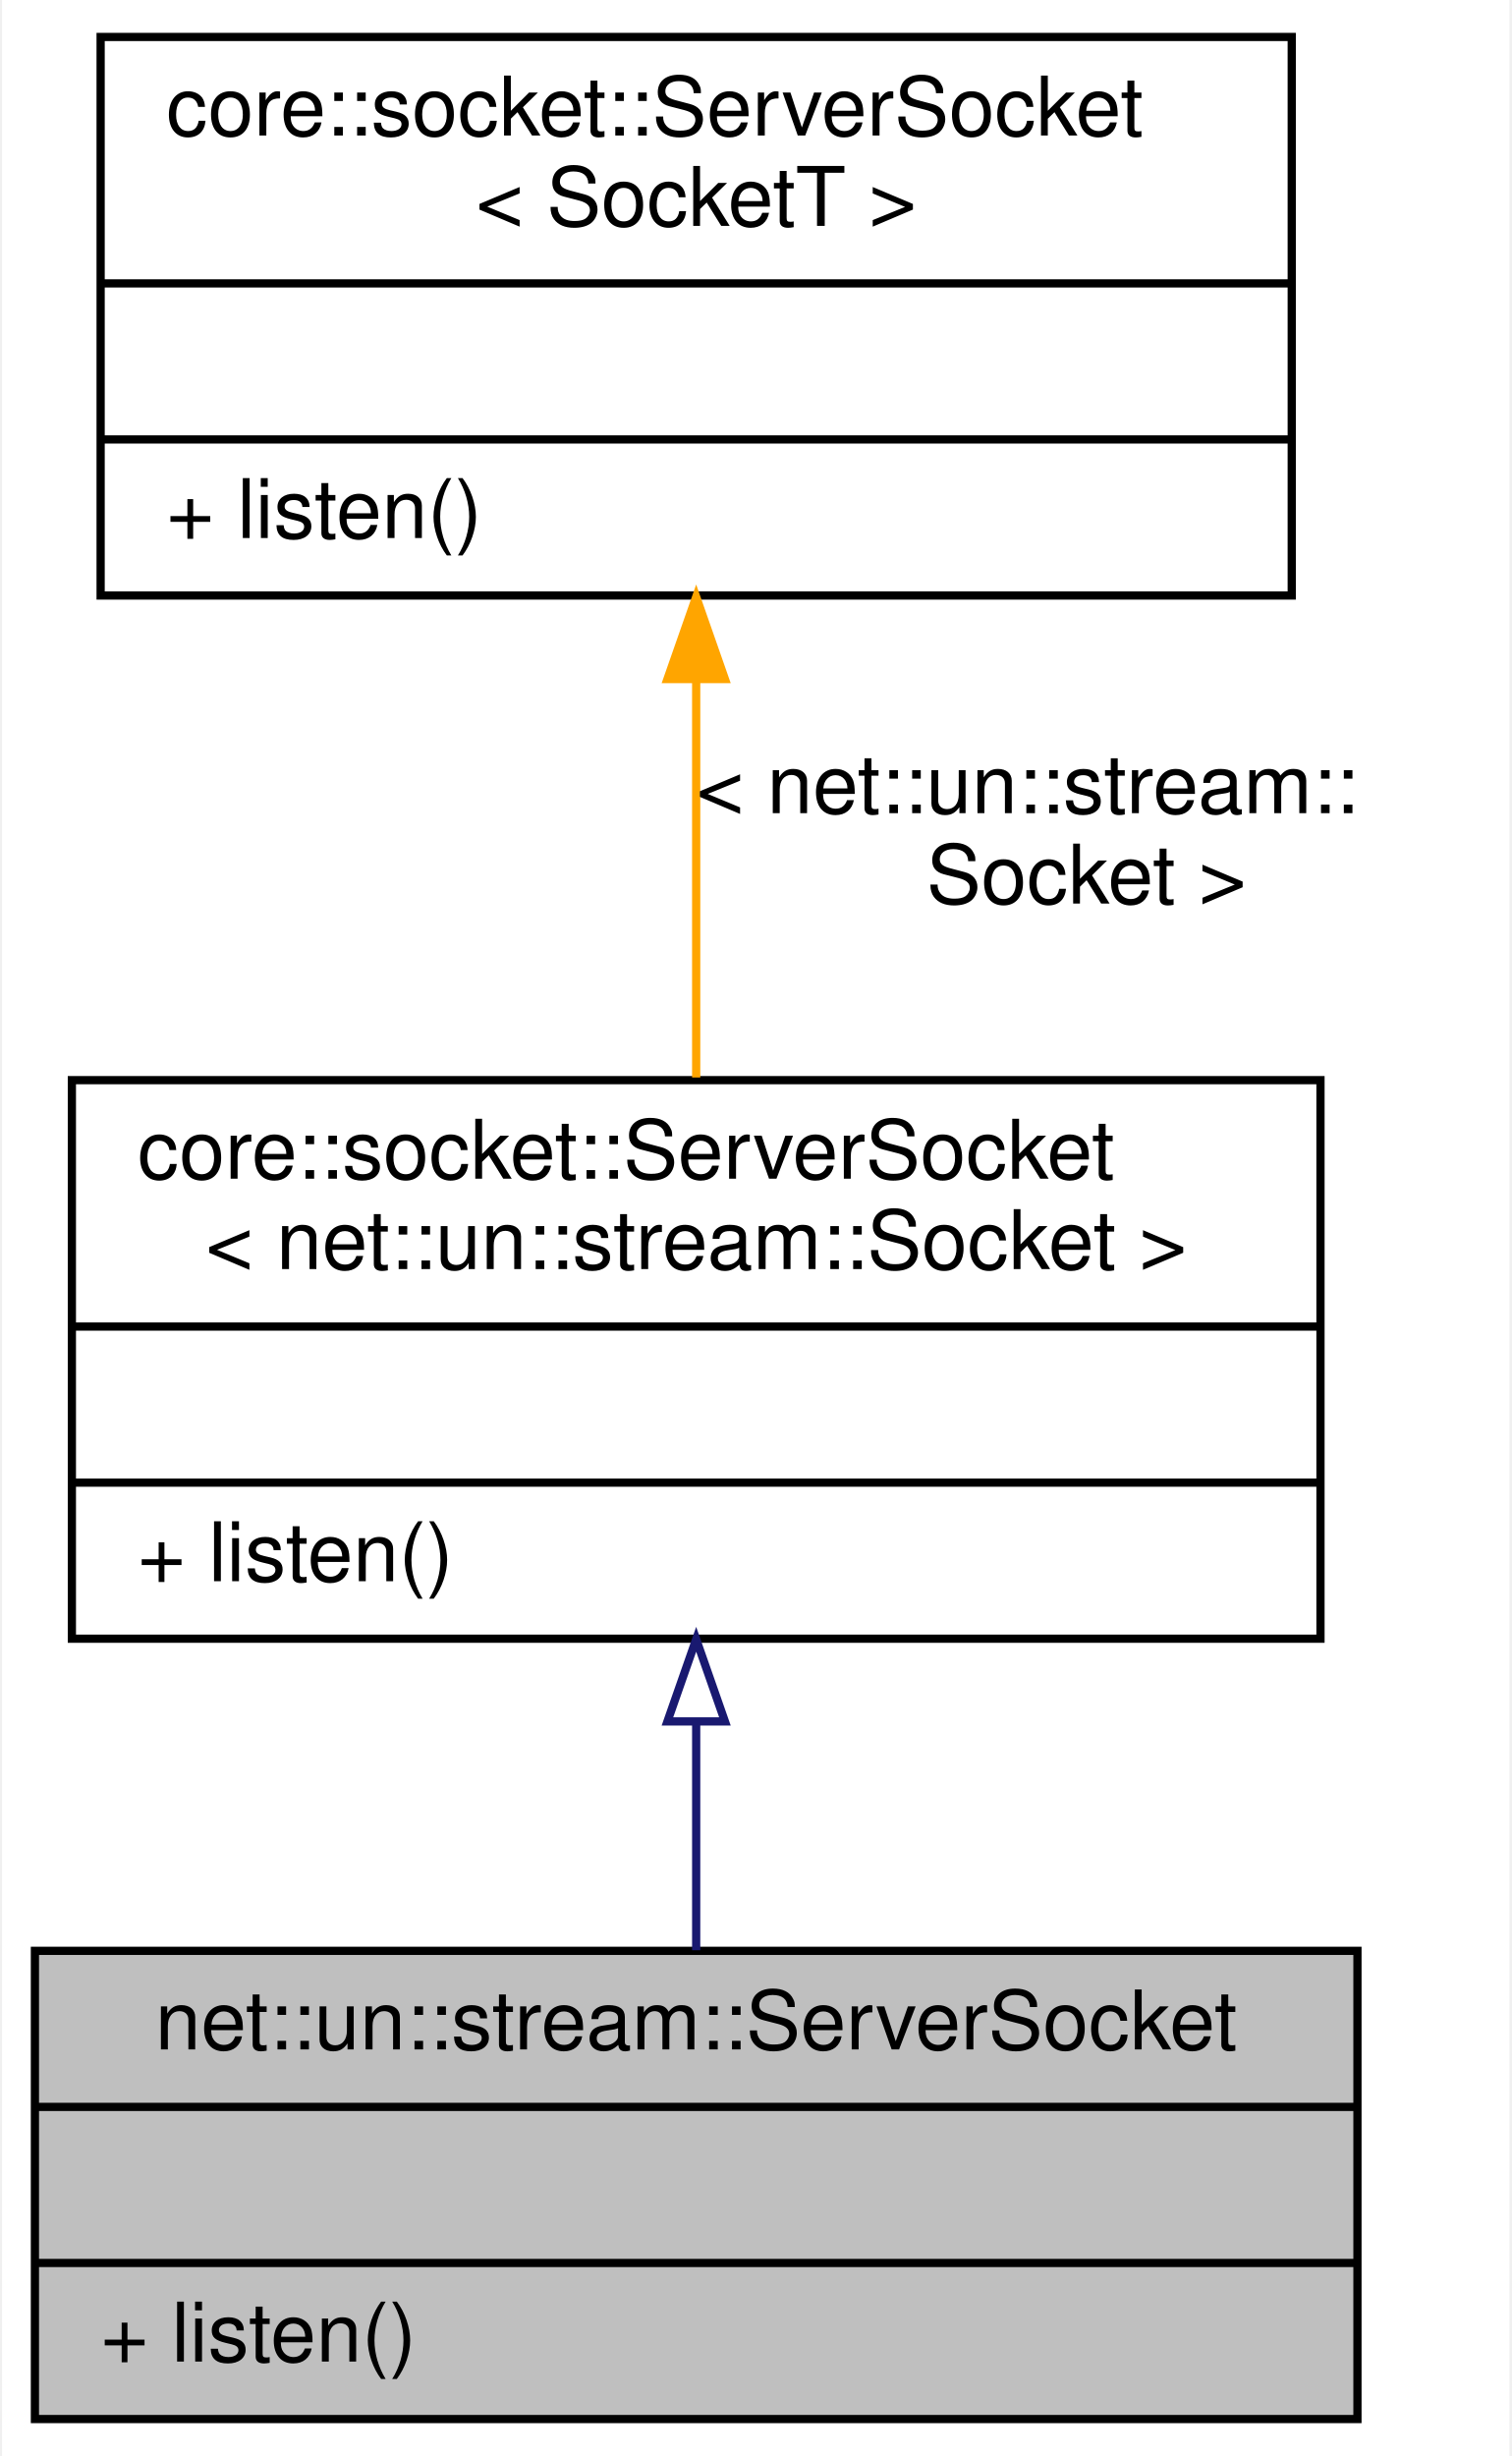
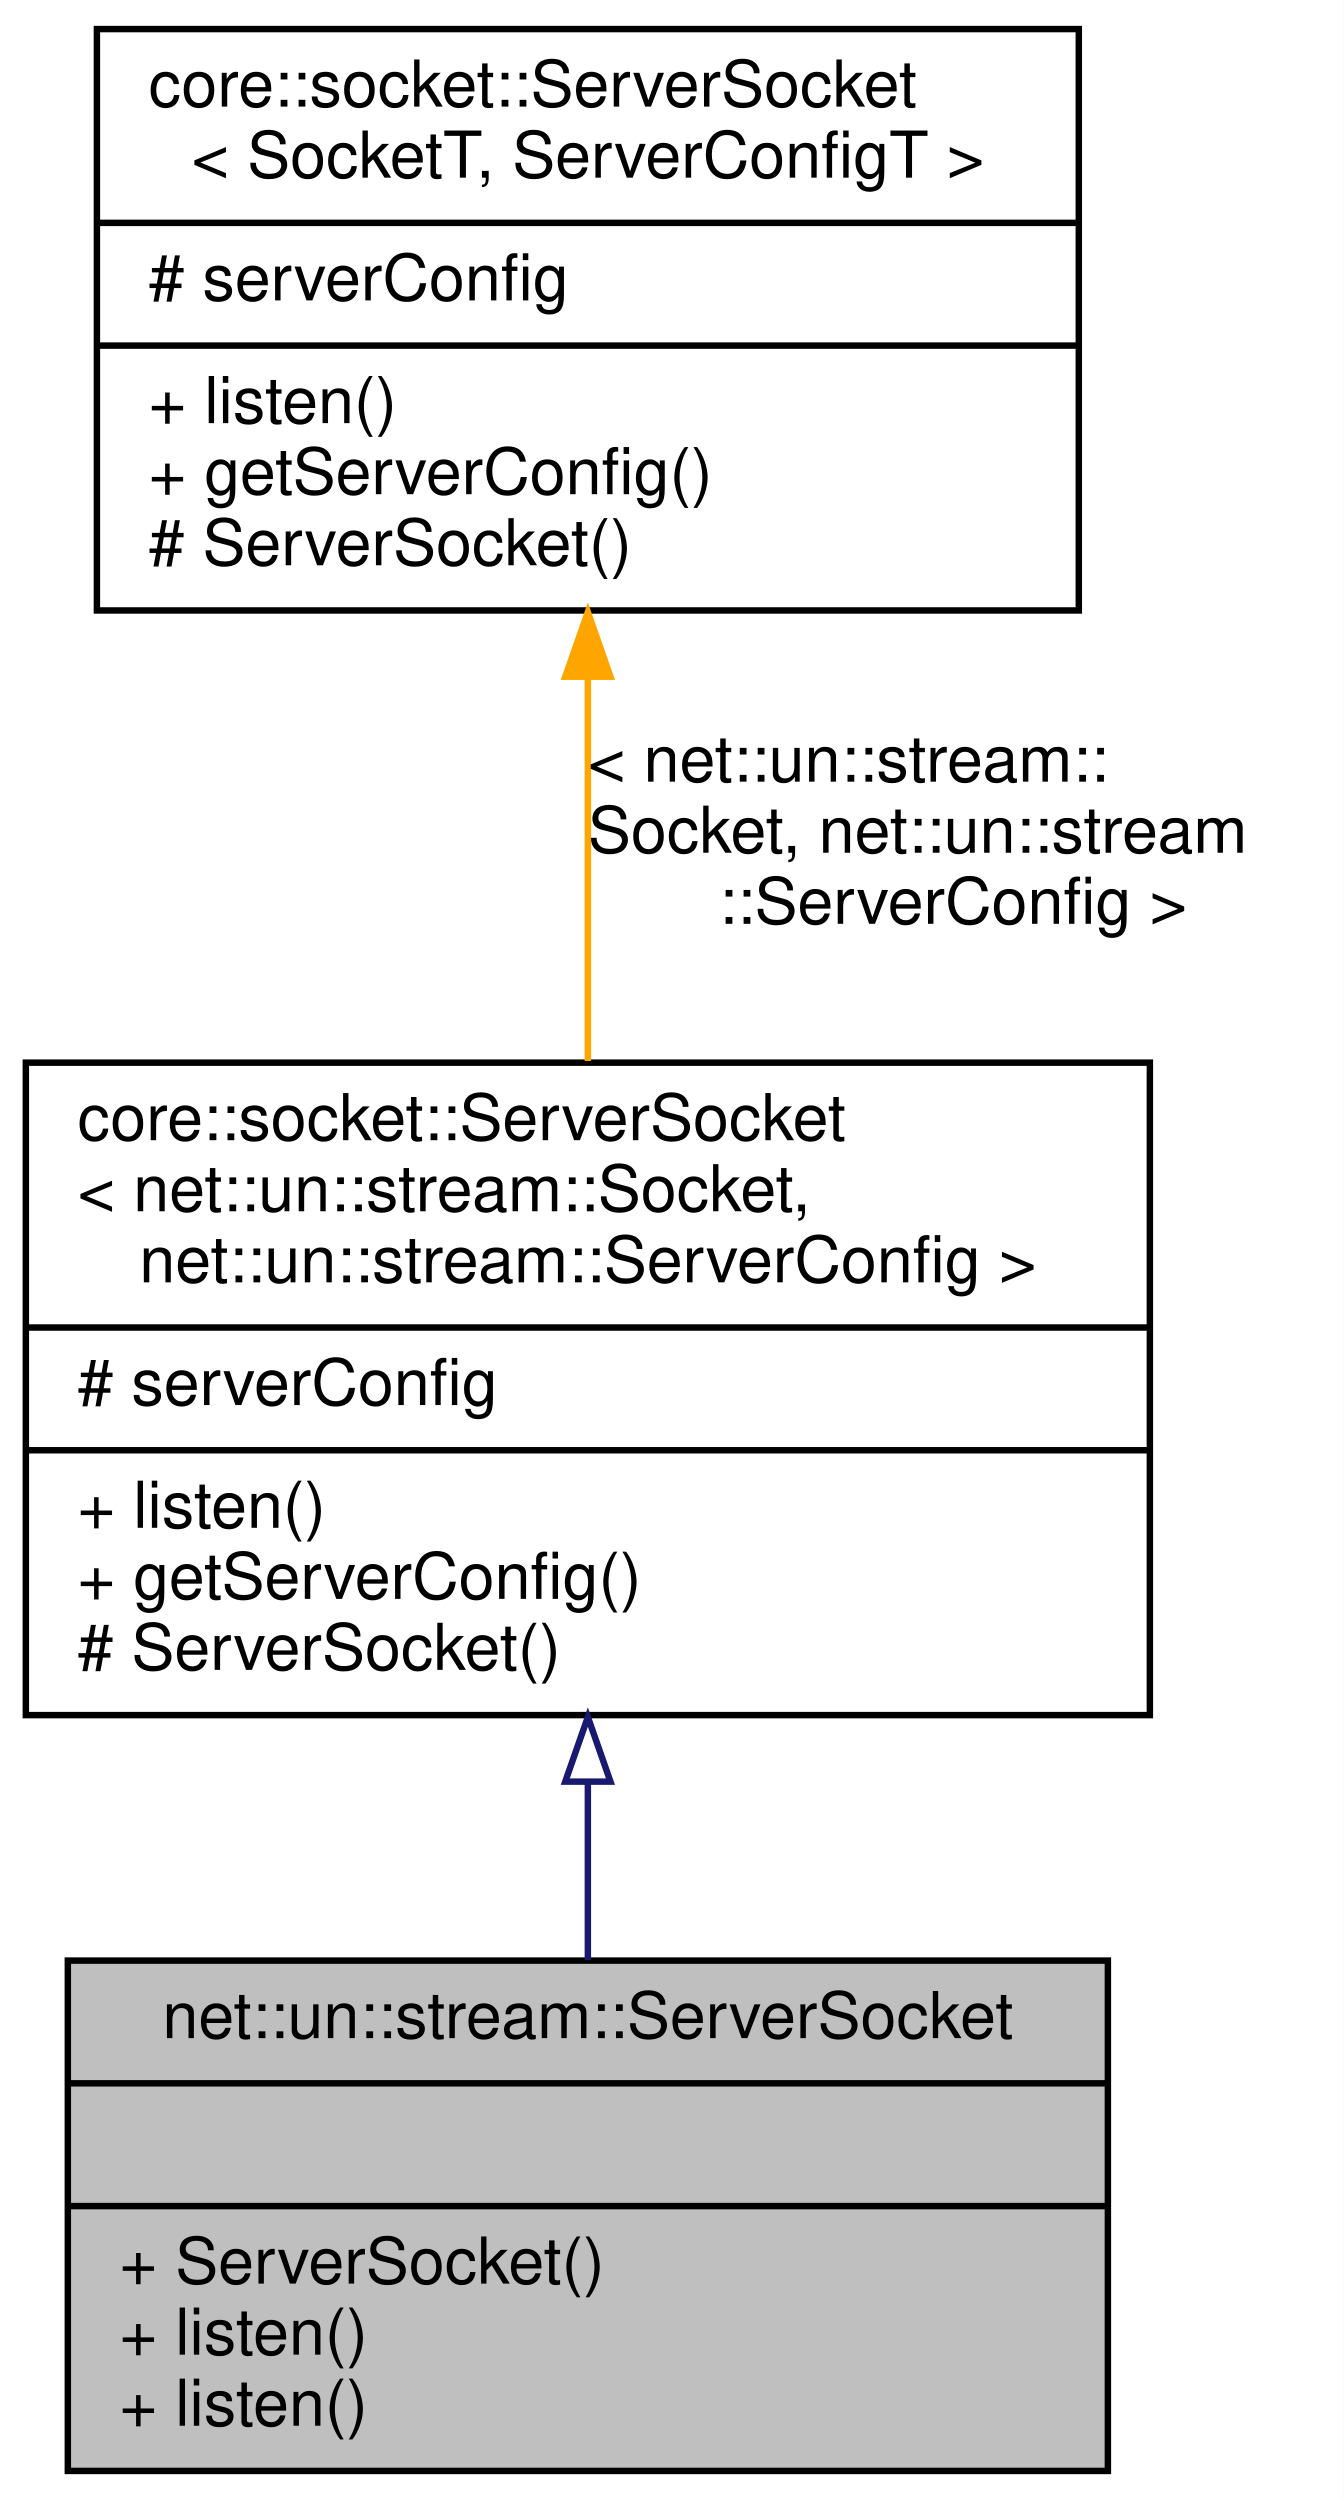
- <svg xmlns="http://www.w3.org/2000/svg" xmlns:xlink="http://www.w3.org/1999/xlink" width="184pt" height="299pt" viewBox="0.00 0.00 183.50 299.00">
-   <g id="graph0" class="graph" transform="scale(1 1) rotate(0) translate(4 295)">
-     <polygon fill="white" stroke="transparent" points="-4,4 -4,-295 179.5,-295 179.5,4 -4,4" />
+ <svg xmlns="http://www.w3.org/2000/svg" xmlns:xlink="http://www.w3.org/1999/xlink" width="208pt" height="387pt" viewBox="0.00 0.00 208.00 387.00">
+   <g id="graph0" class="graph" transform="scale(1 1) rotate(0) translate(4 383)">
+     <polygon fill="white" stroke="transparent" points="-4,4 -4,-383 204,-383 204,4 -4,4" />
    <g id="node1" class="node">
      <g id="a_node1">
        <a xlink:title=" ">
-           <polygon fill="#bfbfbf" stroke="black" points="0,-0.5 0,-57.5 161,-57.5 161,-0.5 0,-0.5" />
-           <text text-anchor="middle" x="80.5" y="-45.5" font-family="Helvetica,sans-Serif" font-size="10.00">net::un::stream::ServerSocket</text>
-           <polyline fill="none" stroke="black" points="0,-38.5 161,-38.5 " />
-           <text text-anchor="middle" x="80.5" y="-26.5" font-family="Helvetica,sans-Serif" font-size="10.00"> </text>
-           <polyline fill="none" stroke="black" points="0,-19.5 161,-19.5 " />
-           <text text-anchor="start" x="8" y="-7.5" font-family="Helvetica,sans-Serif" font-size="10.00">+ listen()</text>
+           <polygon fill="#bfbfbf" stroke="black" points="6.5,-0.5 6.5,-79.5 167.5,-79.5 167.5,-0.5 6.5,-0.5" />
+           <text text-anchor="middle" x="87" y="-67.5" font-family="Helvetica,sans-Serif" font-size="10.00">net::un::stream::ServerSocket</text>
+           <polyline fill="none" stroke="black" points="6.5,-60.5 167.5,-60.5 " />
+           <text text-anchor="middle" x="87" y="-48.5" font-family="Helvetica,sans-Serif" font-size="10.00"> </text>
+           <polyline fill="none" stroke="black" points="6.5,-41.5 167.5,-41.5 " />
+           <text text-anchor="start" x="14.5" y="-29.5" font-family="Helvetica,sans-Serif" font-size="10.00">+ ServerSocket()</text>
+           <text text-anchor="start" x="14.5" y="-18.5" font-family="Helvetica,sans-Serif" font-size="10.00">+ listen()</text>
+           <text text-anchor="start" x="14.5" y="-7.5" font-family="Helvetica,sans-Serif" font-size="10.00">+ listen()</text>
        </a>
      </g>
    </g>
    <g id="node2" class="node">
      <g id="a_node2">
        <a xlink:href="classcore_1_1socket_1_1_server_socket.html" target="_top" xlink:title=" ">
-           <polygon fill="white" stroke="black" points="4.5,-95.5 4.5,-163.5 156.5,-163.5 156.5,-95.5 4.5,-95.5" />
-           <text text-anchor="start" x="12.5" y="-151.5" font-family="Helvetica,sans-Serif" font-size="10.00">core::socket::ServerSocket</text>
-           <text text-anchor="middle" x="80.5" y="-140.5" font-family="Helvetica,sans-Serif" font-size="10.00">&lt; net::un::stream::Socket &gt;</text>
-           <polyline fill="none" stroke="black" points="4.5,-133.5 156.5,-133.5 " />
-           <text text-anchor="middle" x="80.5" y="-121.5" font-family="Helvetica,sans-Serif" font-size="10.00"> </text>
-           <polyline fill="none" stroke="black" points="4.5,-114.5 156.5,-114.5 " />
-           <text text-anchor="start" x="12.5" y="-102.5" font-family="Helvetica,sans-Serif" font-size="10.00">+ listen()</text>
+           <polygon fill="white" stroke="black" points="0,-117.5 0,-218.5 174,-218.5 174,-117.5 0,-117.5" />
+           <text text-anchor="start" x="8" y="-206.5" font-family="Helvetica,sans-Serif" font-size="10.00">core::socket::ServerSocket</text>
+           <text text-anchor="start" x="8" y="-195.5" font-family="Helvetica,sans-Serif" font-size="10.00">&lt; net::un::stream::Socket,</text>
+           <text text-anchor="middle" x="87" y="-184.5" font-family="Helvetica,sans-Serif" font-size="10.00"> net::un::stream::ServerConfig &gt;</text>
+           <polyline fill="none" stroke="black" points="0,-177.5 174,-177.5 " />
+           <text text-anchor="start" x="8" y="-165.5" font-family="Helvetica,sans-Serif" font-size="10.00"># serverConfig</text>
+           <polyline fill="none" stroke="black" points="0,-158.5 174,-158.5 " />
+           <text text-anchor="start" x="8" y="-146.5" font-family="Helvetica,sans-Serif" font-size="10.00">+ listen()</text>
+           <text text-anchor="start" x="8" y="-135.5" font-family="Helvetica,sans-Serif" font-size="10.00">+ getServerConfig()</text>
+           <text text-anchor="start" x="8" y="-124.5" font-family="Helvetica,sans-Serif" font-size="10.00"># ServerSocket()</text>
        </a>
      </g>
    </g>
    <g id="edge1" class="edge">
-       <path fill="none" stroke="midnightblue" d="M80.5,-85.38C80.5,-75.94 80.5,-66.2 80.5,-57.57" />
-       <polygon fill="none" stroke="midnightblue" points="77,-85.43 80.5,-95.43 84,-85.43 77,-85.43" />
+       <path fill="none" stroke="midnightblue" d="M87,-107.11C87,-97.74 87,-88.28 87,-79.56" />
+       <polygon fill="none" stroke="midnightblue" points="83.5,-107.2 87,-117.2 90.5,-107.2 83.5,-107.2" />
    </g>
    <g id="node3" class="node">
      <g id="a_node3">
        <a xlink:href="classcore_1_1socket_1_1_server_socket.html" target="_top" xlink:title=" ">
-           <polygon fill="white" stroke="black" points="8,-222.5 8,-290.5 153,-290.5 153,-222.5 8,-222.5" />
-           <text text-anchor="start" x="16" y="-278.5" font-family="Helvetica,sans-Serif" font-size="10.00">core::socket::ServerSocket</text>
-           <text text-anchor="middle" x="80.5" y="-267.5" font-family="Helvetica,sans-Serif" font-size="10.00">&lt; SocketT &gt;</text>
-           <polyline fill="none" stroke="black" points="8,-260.5 153,-260.5 " />
-           <text text-anchor="middle" x="80.5" y="-248.5" font-family="Helvetica,sans-Serif" font-size="10.00"> </text>
-           <polyline fill="none" stroke="black" points="8,-241.5 153,-241.5 " />
-           <text text-anchor="start" x="16" y="-229.5" font-family="Helvetica,sans-Serif" font-size="10.00">+ listen()</text>
+           <polygon fill="white" stroke="black" points="11,-288.5 11,-378.5 163,-378.5 163,-288.5 11,-288.5" />
+           <text text-anchor="start" x="19" y="-366.5" font-family="Helvetica,sans-Serif" font-size="10.00">core::socket::ServerSocket</text>
+           <text text-anchor="middle" x="87" y="-355.5" font-family="Helvetica,sans-Serif" font-size="10.00">&lt; SocketT, ServerConfigT &gt;</text>
+           <polyline fill="none" stroke="black" points="11,-348.5 163,-348.5 " />
+           <text text-anchor="start" x="19" y="-336.5" font-family="Helvetica,sans-Serif" font-size="10.00"># serverConfig</text>
+           <polyline fill="none" stroke="black" points="11,-329.5 163,-329.5 " />
+           <text text-anchor="start" x="19" y="-317.5" font-family="Helvetica,sans-Serif" font-size="10.00">+ listen()</text>
+           <text text-anchor="start" x="19" y="-306.5" font-family="Helvetica,sans-Serif" font-size="10.00">+ getServerConfig()</text>
+           <text text-anchor="start" x="19" y="-295.5" font-family="Helvetica,sans-Serif" font-size="10.00"># ServerSocket()</text>
        </a>
      </g>
    </g>
    <g id="edge2" class="edge">
-       <path fill="none" stroke="orange" d="M80.5,-212.22C80.5,-196.36 80.5,-178.68 80.5,-163.82" />
-       <polygon fill="orange" stroke="orange" points="77,-212.33 80.5,-222.33 84,-212.33 77,-212.33" />
-       <text text-anchor="start" x="80.5" y="-196" font-family="Helvetica,sans-Serif" font-size="10.00"> &lt; net::un::stream::</text>
-       <text text-anchor="middle" x="128" y="-185" font-family="Helvetica,sans-Serif" font-size="10.00">Socket &gt;</text>
+       <path fill="none" stroke="orange" d="M87,-278.16C87,-258.99 87,-237.54 87,-218.76" />
+       <polygon fill="orange" stroke="orange" points="83.5,-278.25 87,-288.25 90.5,-278.25 83.5,-278.25" />
+       <text text-anchor="start" x="87" y="-262" font-family="Helvetica,sans-Serif" font-size="10.00"> &lt; net::un::stream::</text>
+       <text text-anchor="start" x="87" y="-251" font-family="Helvetica,sans-Serif" font-size="10.00">Socket, net::un::stream</text>
+       <text text-anchor="middle" x="143.5" y="-240" font-family="Helvetica,sans-Serif" font-size="10.00">::ServerConfig &gt;</text>
    </g>
  </g>
</svg>
